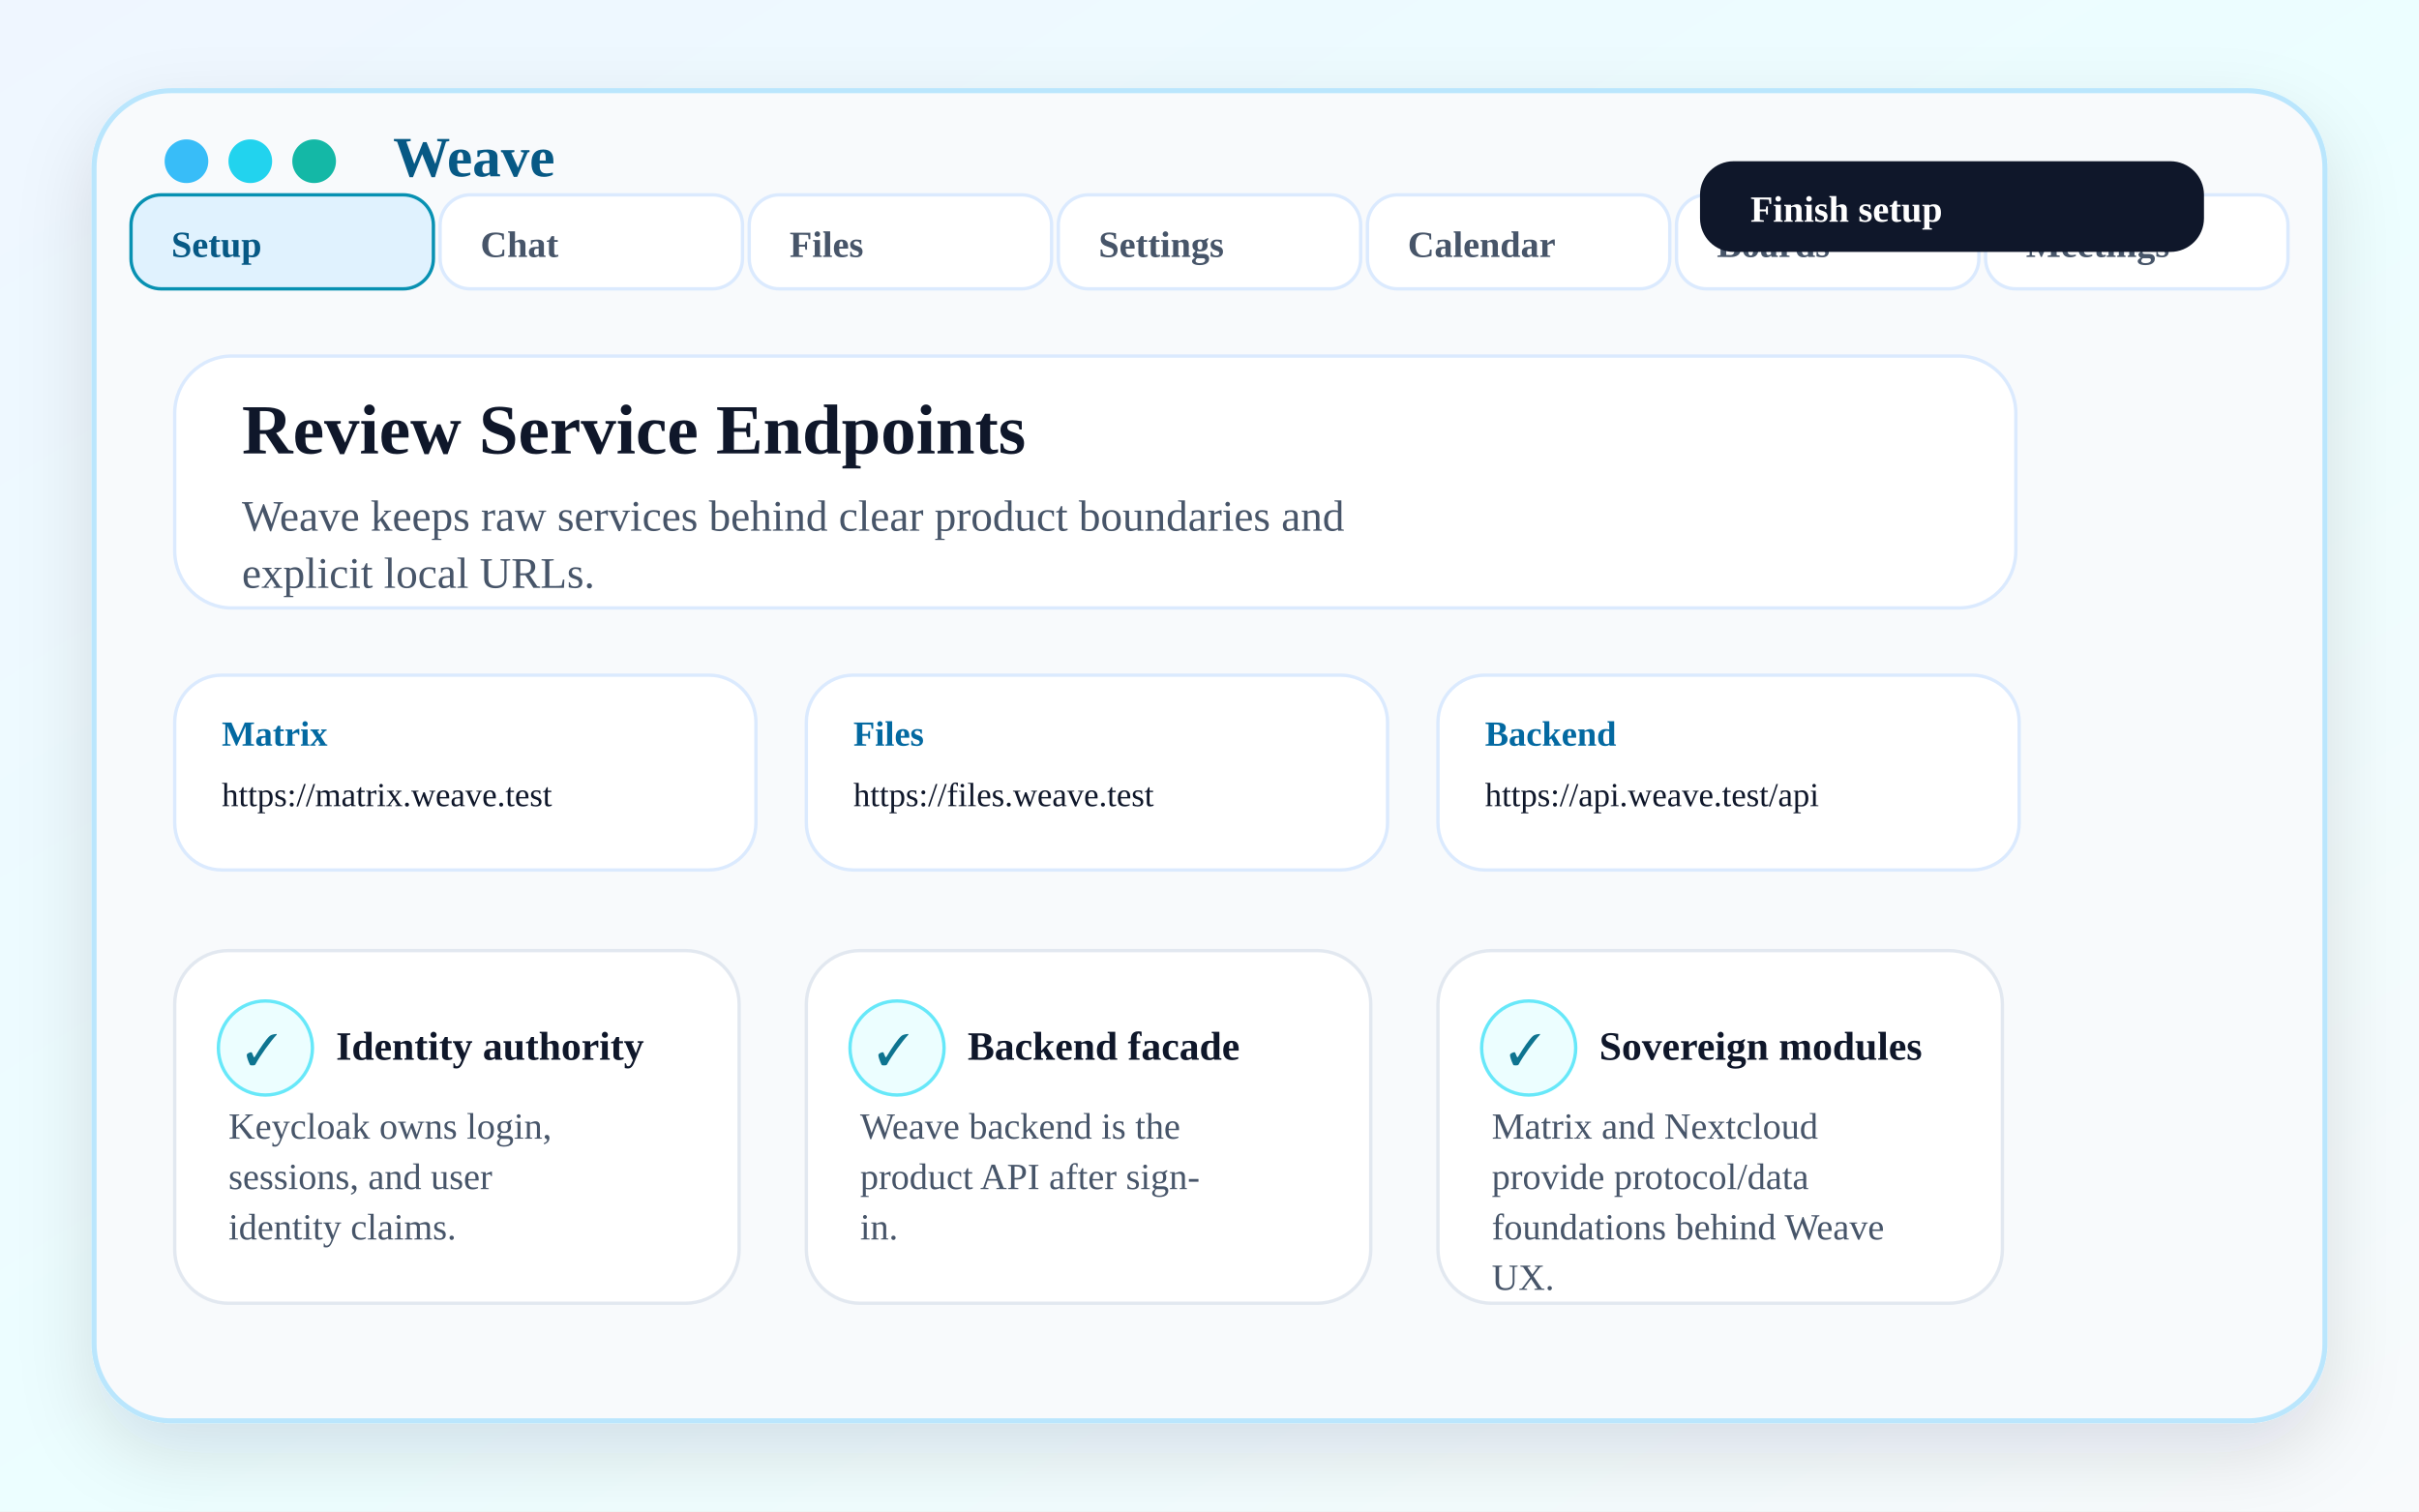
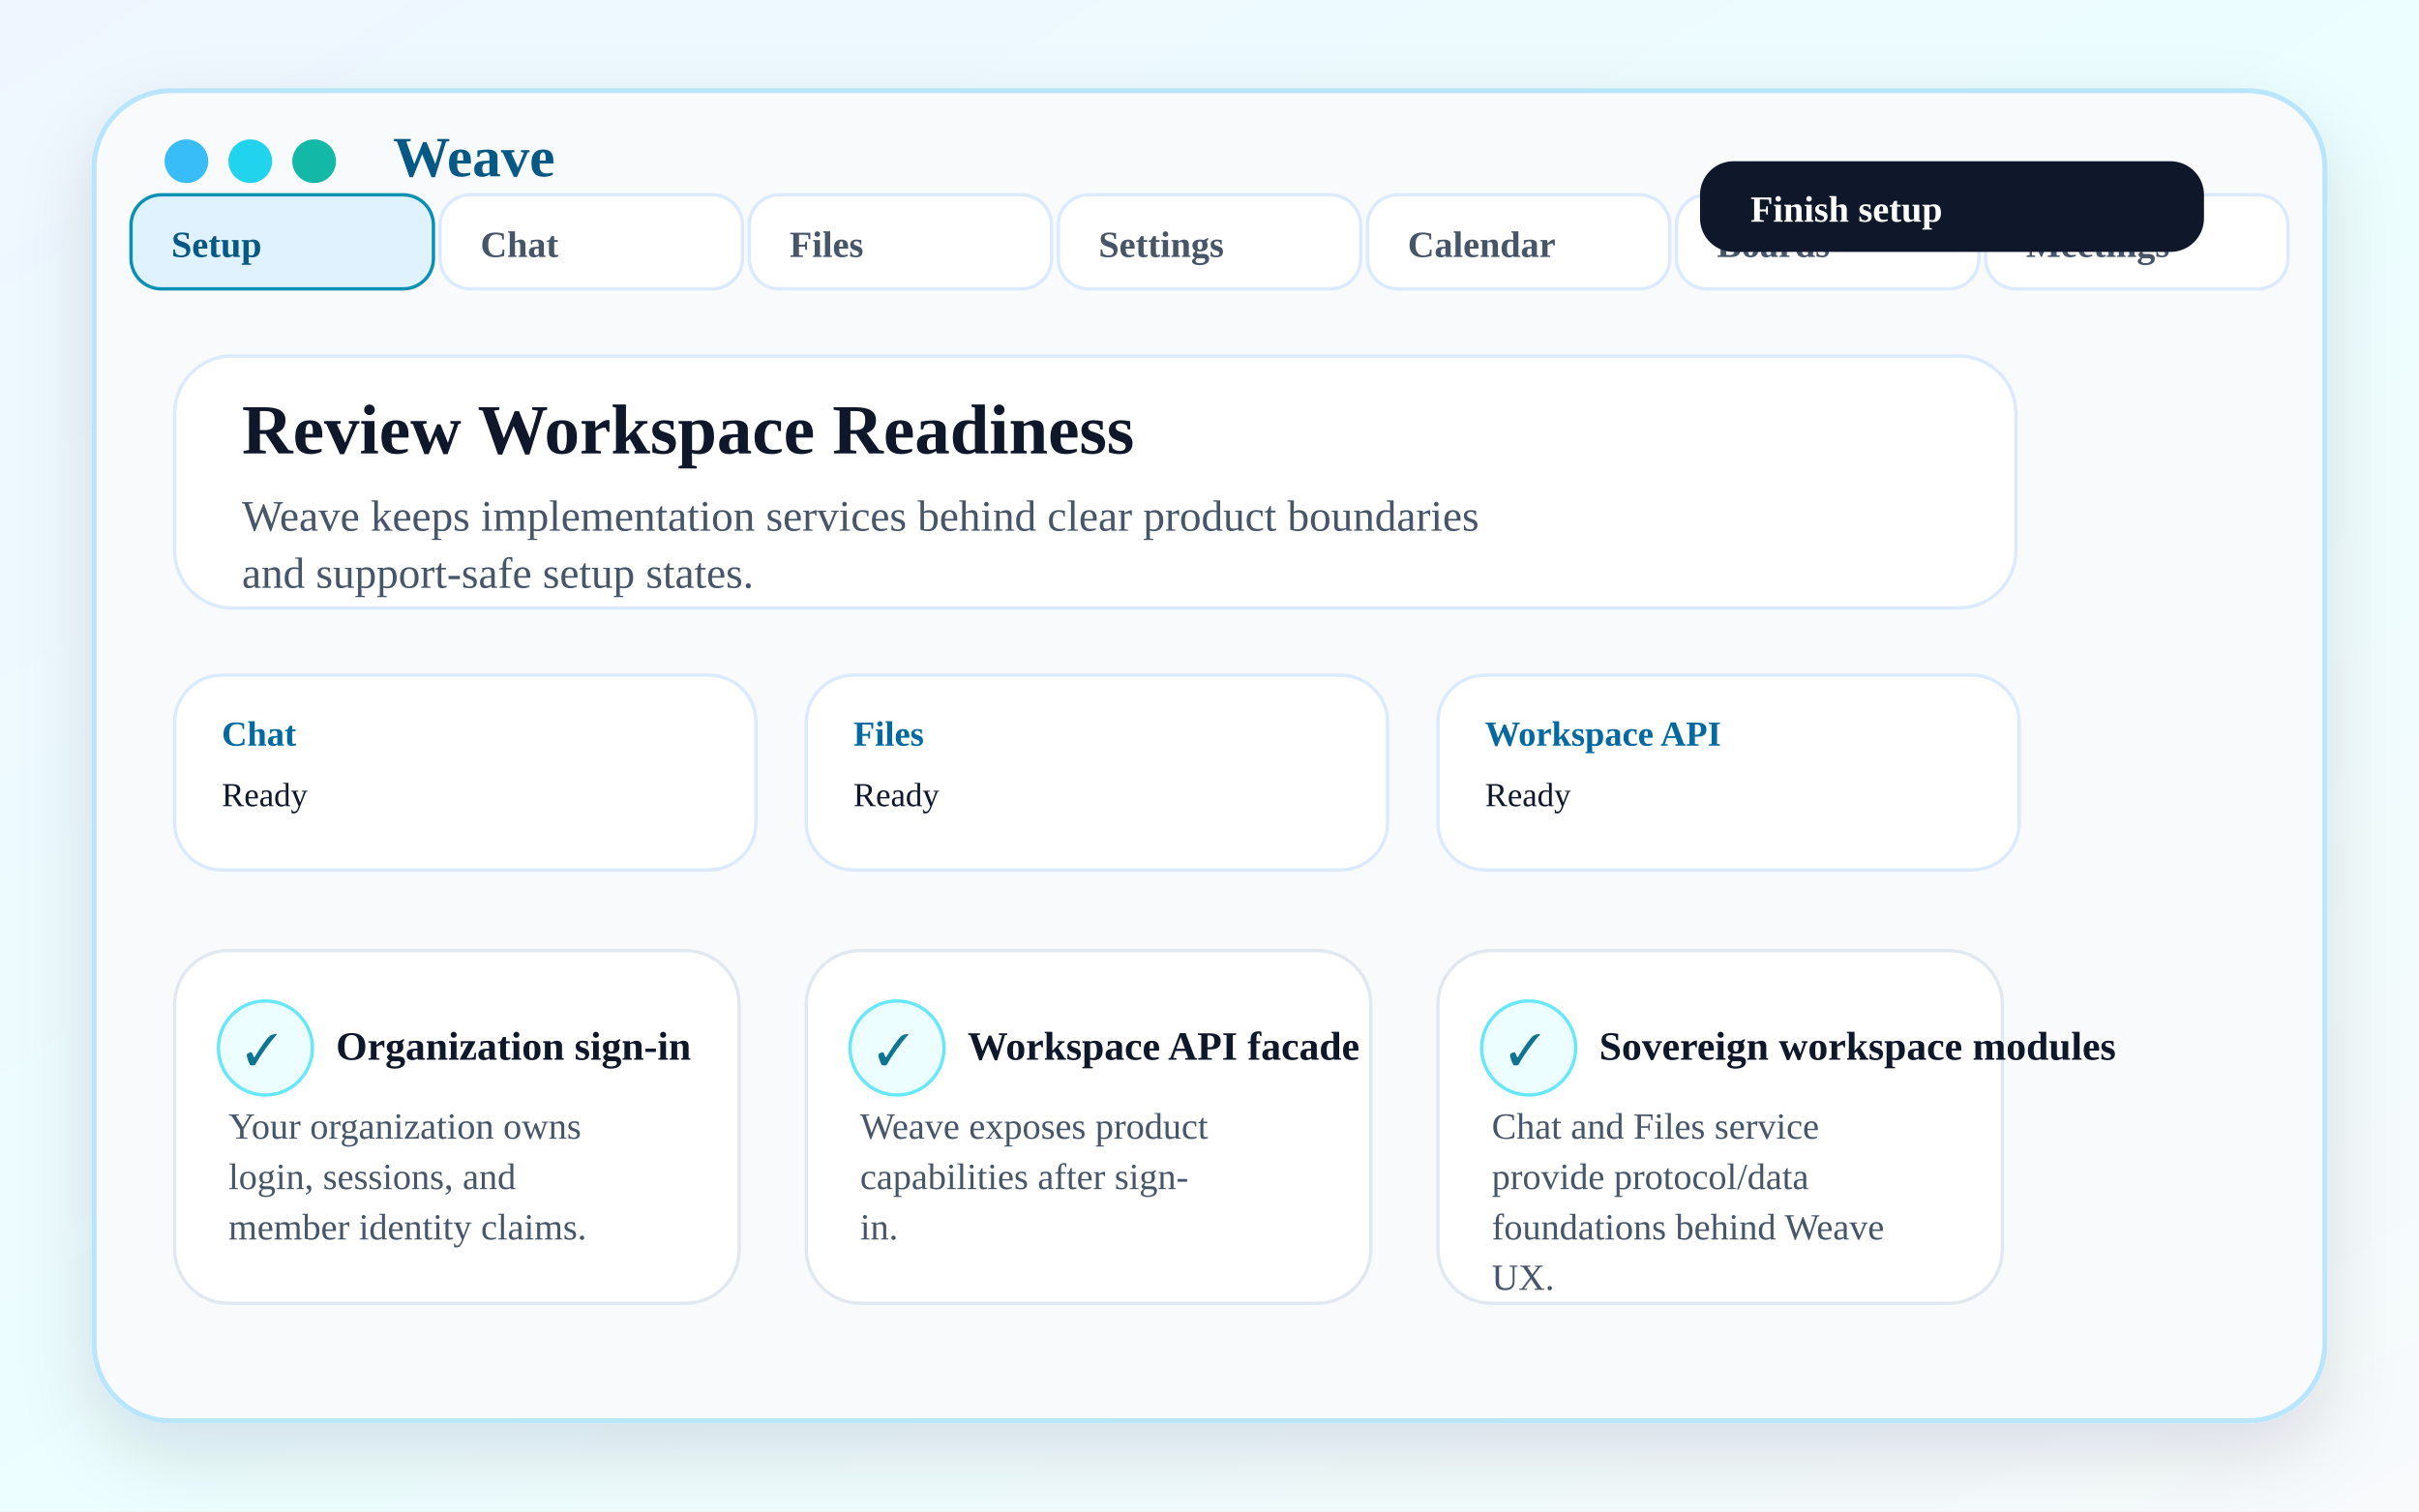
<svg xmlns="http://www.w3.org/2000/svg" width="1440" height="900" viewBox="0 0 1440 900" role="img" aria-labelledby="title desc">
  <defs>
    <linearGradient id="bg" x1="0" y1="0" x2="1" y2="1">
      <stop offset="0" stop-color="#eff6ff" />
      <stop offset="0.52" stop-color="#ecfeff" />
      <stop offset="1" stop-color="#f8fafc" />
    </linearGradient>
    <filter id="shadow" x="-10%" y="-10%" width="120%" height="130%">
      <feDropShadow dx="0" dy="18" stdDeviation="22" flood-color="#0f172a" flood-opacity="0.12" />
    </filter>
  </defs>
  <rect width="1440" height="900" fill="url(#bg)" />
  <rect x="56" y="54" width="1328" height="792" rx="46" fill="#f8fafc" stroke="#bae6fd" stroke-width="3" filter="url(#shadow)" />
  <circle cx="111" cy="96" r="13" fill="#38bdf8" />
  <circle cx="149" cy="96" r="13" fill="#22d3ee" />
  <circle cx="187" cy="96" r="13" fill="#14b8a6" />
  <text x="234" y="105" font-size="34" font-weight="900" fill="#075985">Weave</text>
  <rect x="78" y="116" width="180" height="56" rx="18" fill="#e0f2fe" stroke="#0891b2" stroke-width="2" />
  <text x="102" y="153" font-size="22" font-weight="700" fill="#075985">Setup</text>
  <rect x="262" y="116" width="180" height="56" rx="18" fill="#ffffff" stroke="#dbeafe" stroke-width="2" />
  <text x="286" y="153" font-size="22" font-weight="700" fill="#475569">Chat</text>
  <rect x="446" y="116" width="180" height="56" rx="18" fill="#ffffff" stroke="#dbeafe" stroke-width="2" />
  <text x="470" y="153" font-size="22" font-weight="700" fill="#475569">Files</text>
  <rect x="630" y="116" width="180" height="56" rx="18" fill="#ffffff" stroke="#dbeafe" stroke-width="2" />
  <text x="654" y="153" font-size="22" font-weight="700" fill="#475569">Settings</text>
  <rect x="814" y="116" width="180" height="56" rx="18" fill="#ffffff" stroke="#dbeafe" stroke-width="2" />
  <text x="838" y="153" font-size="22" font-weight="700" fill="#475569">Calendar</text>
  <rect x="998" y="116" width="180" height="56" rx="18" fill="#ffffff" stroke="#dbeafe" stroke-width="2" />
  <text x="1022" y="153" font-size="22" font-weight="700" fill="#475569">Boards</text>
  <rect x="1182" y="116" width="180" height="56" rx="18" fill="#ffffff" stroke="#dbeafe" stroke-width="2" />
  <text x="1206" y="153" font-size="22" font-weight="700" fill="#475569">Meetings</text>
  <rect x="104" y="212" width="1096" height="150" rx="34" fill="#ffffff" stroke="#dbeafe" stroke-width="2" />
-   <text x="144" y="270" font-size="42" font-weight="900" fill="#0f172a">Review Service Endpoints</text>
-   <text x="144" y="316" font-size="26" font-weight="400" fill="#475569">Weave keeps raw services behind clear product boundaries and</text>
-   <text x="144" y="350" font-size="26" font-weight="400" fill="#475569">explicit local URLs.</text>
+   <text x="144" y="270" font-size="42" font-weight="900" fill="#0f172a">Review Workspace Readiness</text>
+   <text x="144" y="316" font-size="26" font-weight="400" fill="#475569">Weave keeps implementation services behind clear product boundaries</text>
+   <text x="144" y="350" font-size="26" font-weight="400" fill="#475569">and support-safe setup states.</text>
  <rect x="104" y="402" width="346" height="116" rx="28" fill="#ffffff" stroke="#dbeafe" stroke-width="2" />
-   <text x="132" y="444" font-size="21" font-weight="700" fill="#0369a1">Matrix</text>
-   <text x="132" y="480" font-size="20" font-weight="400" fill="#0f172a">https://matrix.weave.test</text>
+   <text x="132" y="444" font-size="21" font-weight="700" fill="#0369a1">Chat</text>
+   <text x="132" y="480" font-size="20" font-weight="400" fill="#0f172a">Ready</text>
  <rect x="480" y="402" width="346" height="116" rx="28" fill="#ffffff" stroke="#dbeafe" stroke-width="2" />
  <text x="508" y="444" font-size="21" font-weight="700" fill="#0369a1">Files</text>
-   <text x="508" y="480" font-size="20" font-weight="400" fill="#0f172a">https://files.weave.test</text>
+   <text x="508" y="480" font-size="20" font-weight="400" fill="#0f172a">Ready</text>
  <rect x="856" y="402" width="346" height="116" rx="28" fill="#ffffff" stroke="#dbeafe" stroke-width="2" />
-   <text x="884" y="444" font-size="21" font-weight="700" fill="#0369a1">Backend</text>
-   <text x="884" y="480" font-size="20" font-weight="400" fill="#0f172a">https://api.weave.test/api</text>
+   <text x="884" y="444" font-size="21" font-weight="700" fill="#0369a1">Workspace API</text>
+   <text x="884" y="480" font-size="20" font-weight="400" fill="#0f172a">Ready</text>
  <rect x="104" y="566" width="336" height="210" rx="32" fill="#ffffff" stroke="#e2e8f0" stroke-width="2" />
  <circle cx="158" cy="624" r="28" fill="#ecfeff" stroke="#67e8f9" stroke-width="2" />
  <text x="146" y="634" font-size="26" font-weight="800" fill="#0e7490">✓</text>
-   <text x="200" y="631" font-size="24" font-weight="800" fill="#0f172a">Identity authority</text>
-   <text x="136" y="678" font-size="22" font-weight="400" fill="#475569">Keycloak owns login,</text>
-   <text x="136" y="708" font-size="22" font-weight="400" fill="#475569">sessions, and user</text>
-   <text x="136" y="738" font-size="22" font-weight="400" fill="#475569">identity claims.</text>
+   <text x="200" y="631" font-size="24" font-weight="800" fill="#0f172a">Organization sign-in</text>
+   <text x="136" y="678" font-size="22" font-weight="400" fill="#475569">Your organization owns</text>
+   <text x="136" y="708" font-size="22" font-weight="400" fill="#475569">login, sessions, and</text>
+   <text x="136" y="738" font-size="22" font-weight="400" fill="#475569">member identity claims.</text>
  <rect x="480" y="566" width="336" height="210" rx="32" fill="#ffffff" stroke="#e2e8f0" stroke-width="2" />
  <circle cx="534" cy="624" r="28" fill="#ecfeff" stroke="#67e8f9" stroke-width="2" />
  <text x="522" y="634" font-size="26" font-weight="800" fill="#0e7490">✓</text>
-   <text x="576" y="631" font-size="24" font-weight="800" fill="#0f172a">Backend facade</text>
-   <text x="512" y="678" font-size="22" font-weight="400" fill="#475569">Weave backend is the</text>
-   <text x="512" y="708" font-size="22" font-weight="400" fill="#475569">product API after sign-</text>
+   <text x="576" y="631" font-size="24" font-weight="800" fill="#0f172a">Workspace API facade</text>
+   <text x="512" y="678" font-size="22" font-weight="400" fill="#475569">Weave exposes product</text>
+   <text x="512" y="708" font-size="22" font-weight="400" fill="#475569">capabilities after sign-</text>
  <text x="512" y="738" font-size="22" font-weight="400" fill="#475569">in.</text>
  <rect x="856" y="566" width="336" height="210" rx="32" fill="#ffffff" stroke="#e2e8f0" stroke-width="2" />
  <circle cx="910" cy="624" r="28" fill="#ecfeff" stroke="#67e8f9" stroke-width="2" />
  <text x="898" y="634" font-size="26" font-weight="800" fill="#0e7490">✓</text>
-   <text x="952" y="631" font-size="24" font-weight="800" fill="#0f172a">Sovereign modules</text>
-   <text x="888" y="678" font-size="22" font-weight="400" fill="#475569">Matrix and Nextcloud</text>
+   <text x="952" y="631" font-size="24" font-weight="800" fill="#0f172a">Sovereign workspace modules</text>
+   <text x="888" y="678" font-size="22" font-weight="400" fill="#475569">Chat and Files service</text>
  <text x="888" y="708" font-size="22" font-weight="400" fill="#475569">provide protocol/data</text>
  <text x="888" y="738" font-size="22" font-weight="400" fill="#475569">foundations behind Weave</text>
  <text x="888" y="768" font-size="22" font-weight="400" fill="#475569">UX.</text>
  <rect x="1012" y="96" width="300" height="54" rx="20" fill="#0f172a" />
  <text x="1042" y="132" font-size="22" font-weight="800" fill="#ffffff">Finish setup</text>
</svg>
